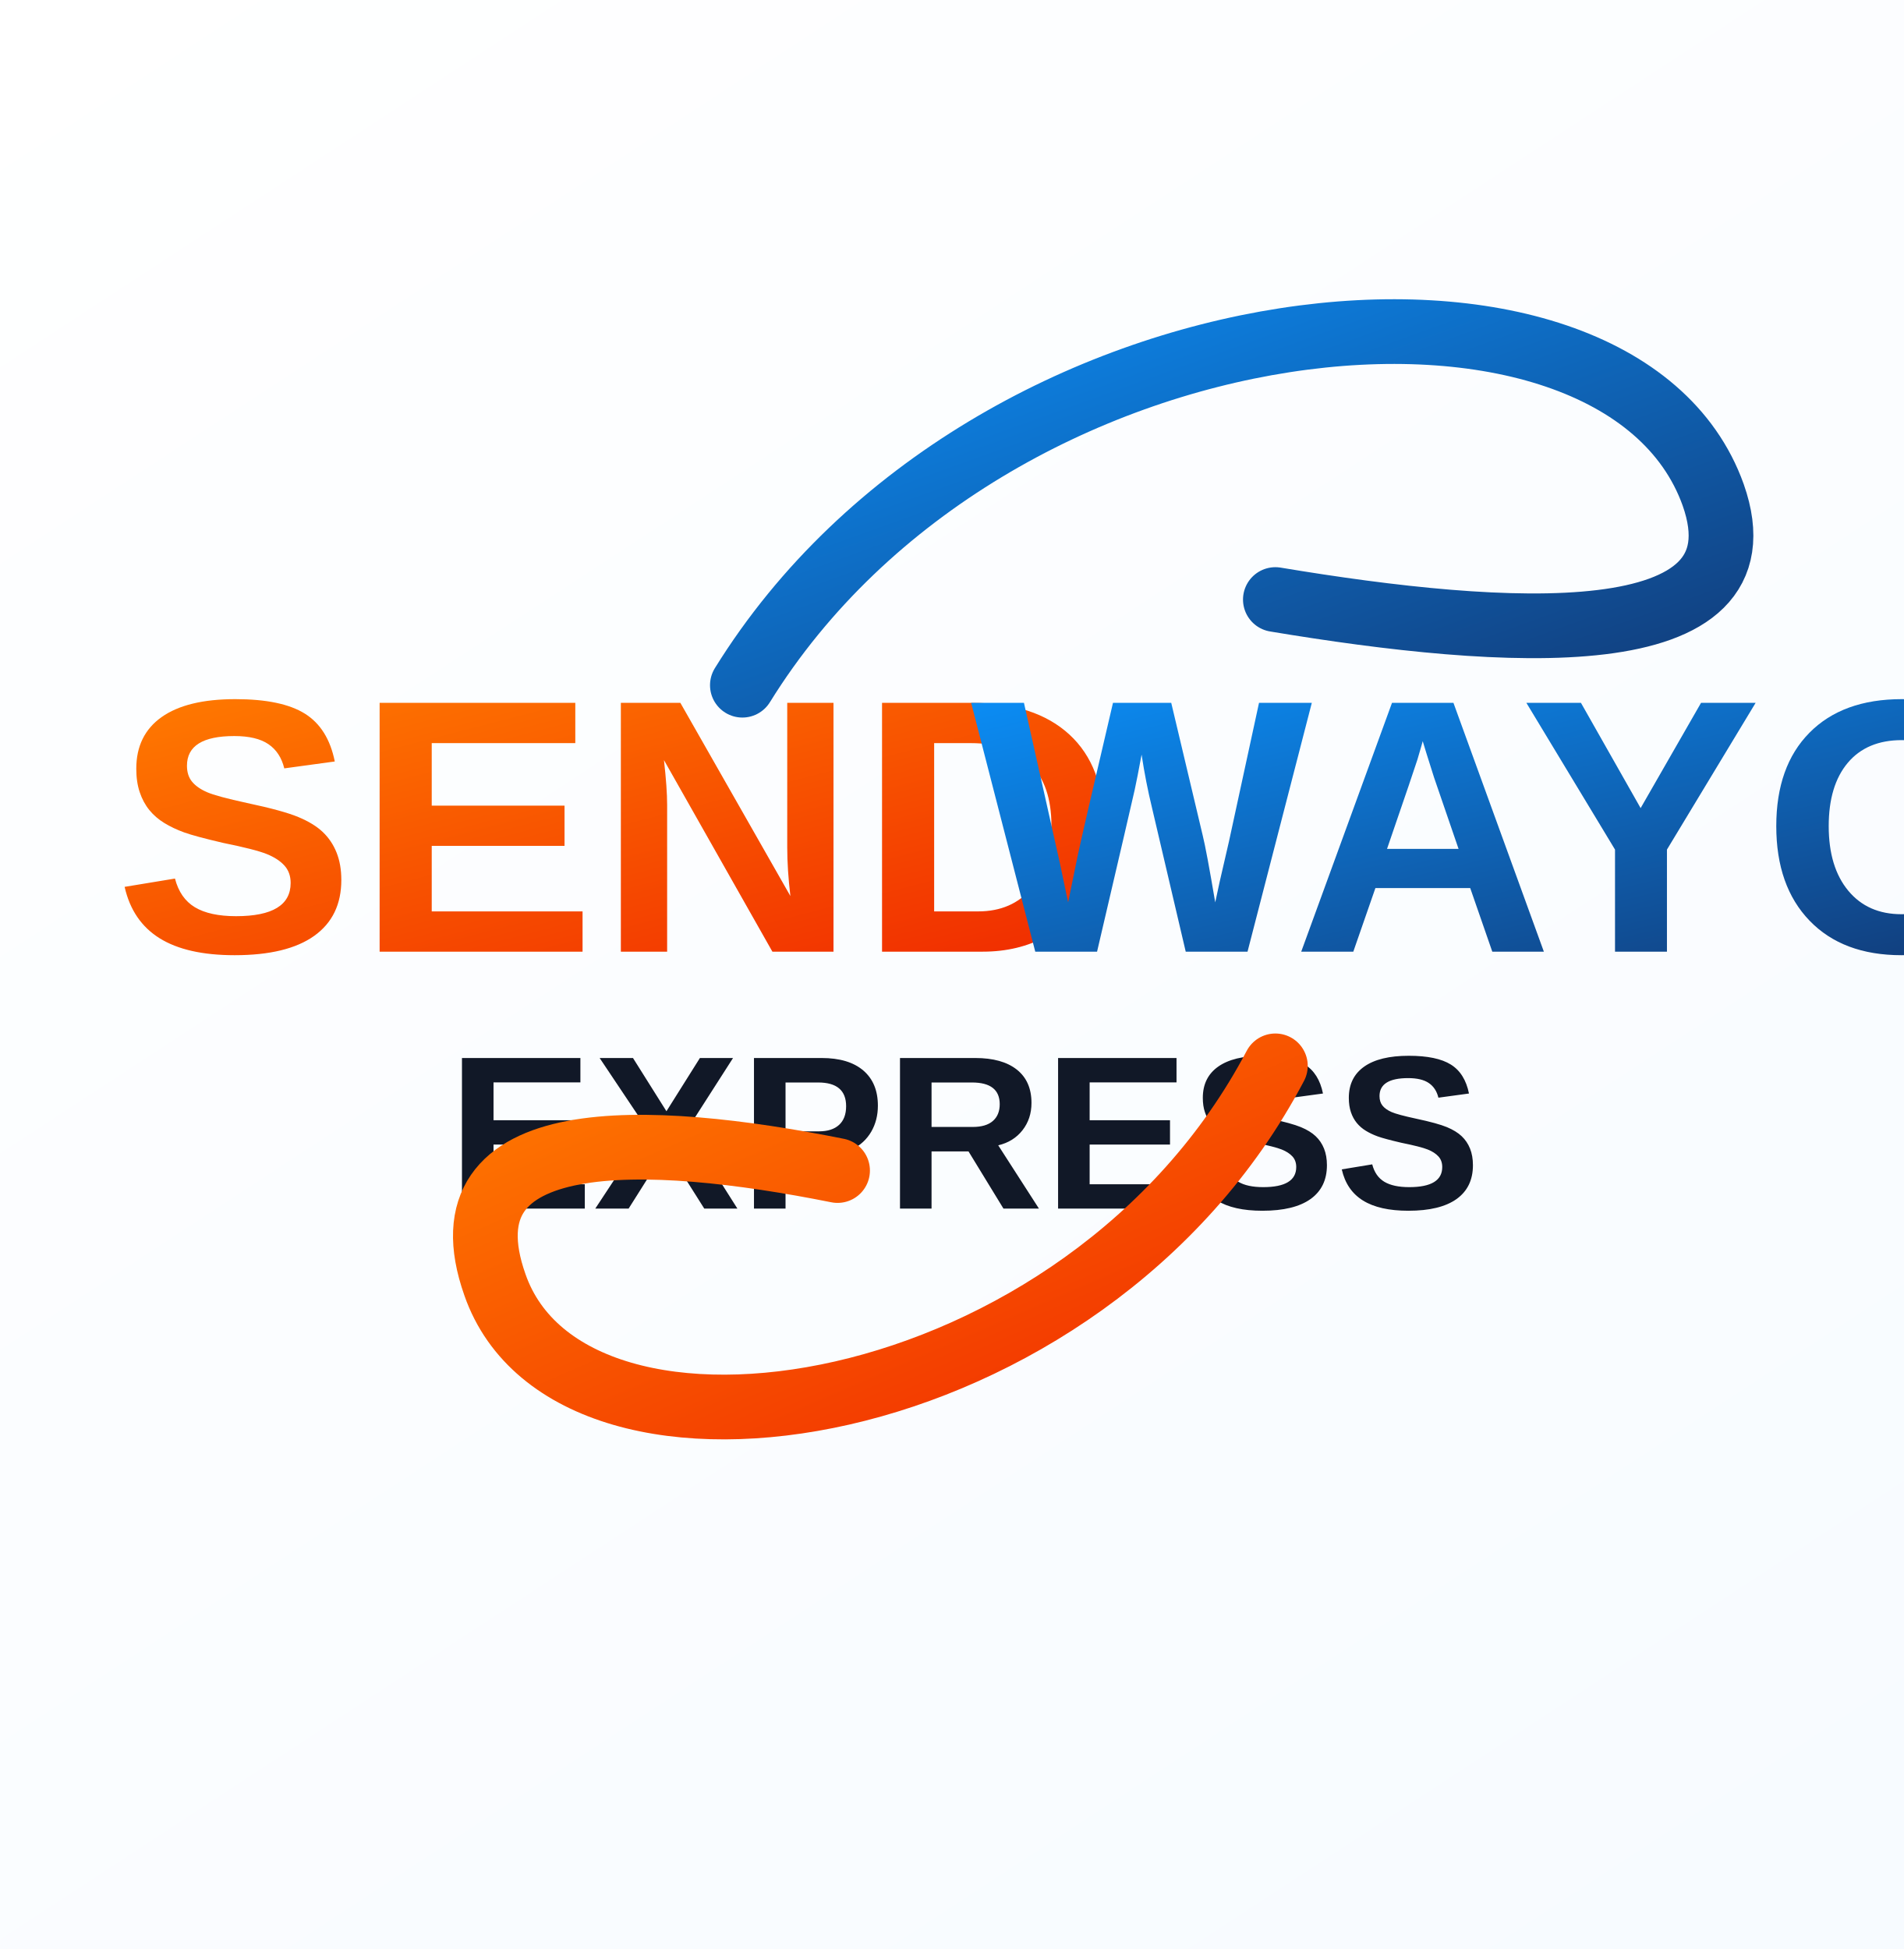
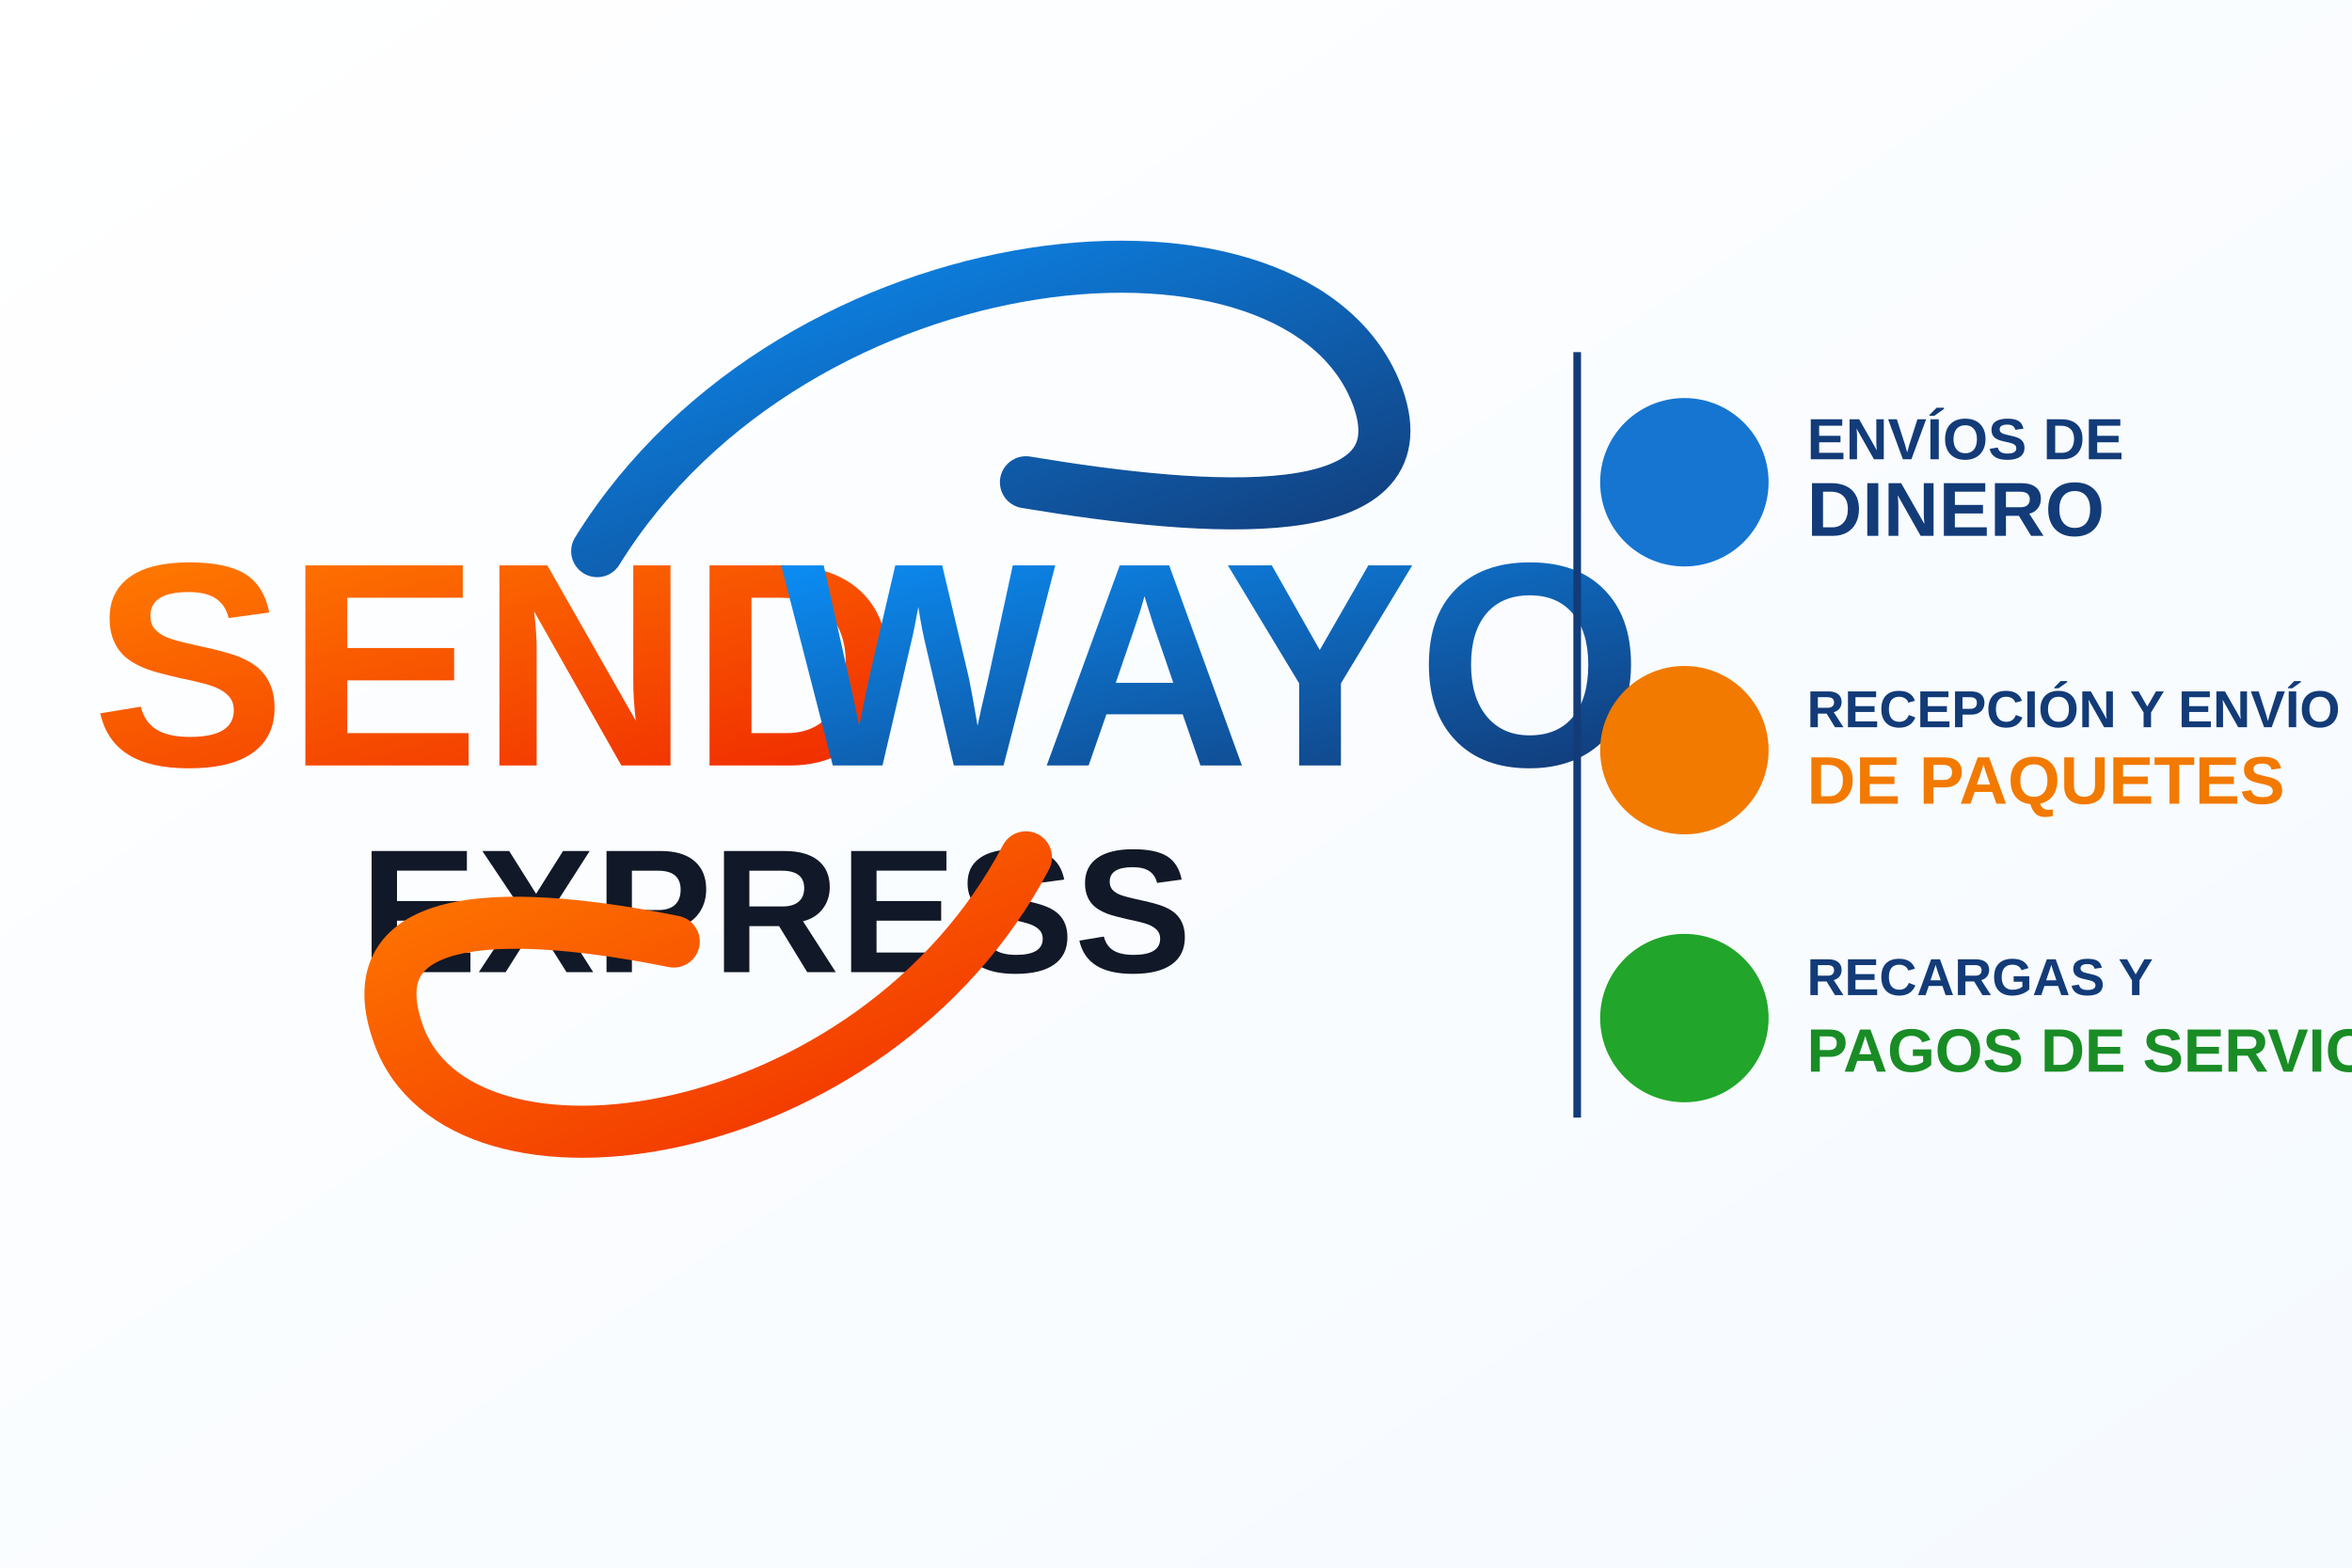
- <svg xmlns="http://www.w3.org/2000/svg" viewBox="0 0 1000 1024">
+ <svg xmlns="http://www.w3.org/2000/svg" viewBox="0 0 1536 1024">
  <defs>
    <linearGradient id="bg" x1="0" y1="0" x2="1" y2="1">
      <stop stop-color="#fff" />
      <stop offset="1" stop-color="#f5faff" />
    </linearGradient>
    <linearGradient id="blue" x1="0" y1="0" x2="1" y2="1">
      <stop stop-color="#0b8df5" />
      <stop offset="1" stop-color="#123b78" />
    </linearGradient>
    <linearGradient id="orange" x1="0" y1="0" x2="1" y2="1">
      <stop stop-color="#ff7a00" />
      <stop offset="1" stop-color="#f02b00" />
    </linearGradient>
  </defs>
  <rect width="1536" height="1024" fill="url(#bg)" />
  <g font-family="Arial,Helvetica,sans-serif" font-weight="900">
    <text x="60" y="500" font-size="190" fill="url(#orange)">SEND</text>
    <text x="510" y="500" font-size="190" fill="url(#blue)">WAYO</text>
    <text x="235" y="635" font-size="115" fill="#111827">EXPRESS</text>
  </g>
  <path d="M390 360 C520 150 850 120 900 260 C930 345 790 335 670 315" fill="none" stroke="url(#blue)" stroke-width="34" stroke-linecap="round" />
  <path d="M670 560 C570 750 300 790 260 675 C230 590 340 595 440 615" fill="none" stroke="url(#orange)" stroke-width="34" stroke-linecap="round" />
+   <line x1="1030" y1="230" x2="1030" y2="730" stroke="#123b78" stroke-width="5" />
+   <g font-family="Arial,Helvetica,sans-serif" font-weight="800">
+     <circle cx="1100" cy="315" r="55" fill="#1675d1" />
+     <text x="1180" y="300" font-size="38" fill="#123b78">ENVÍOS DE</text>
+     <text x="1180" y="350" font-size="50" fill="#123b78">DINERO</text>
+     <circle cx="1100" cy="490" r="55" fill="#f27a00" />
+     <text x="1180" y="475" font-size="34" fill="#123b78">RECEPCIÓN Y ENVÍO</text>
+     <text x="1180" y="525" font-size="44" fill="#f27a00">DE PAQUETES</text>
+     <circle cx="1100" cy="665" r="55" fill="#21a52a" />
+     <text x="1180" y="650" font-size="34" fill="#123b78">RECARGAS Y</text>
+     <text x="1180" y="700" font-size="40" fill="#198c25">PAGOS DE SERVICIOS</text>
+   </g>
</svg>
